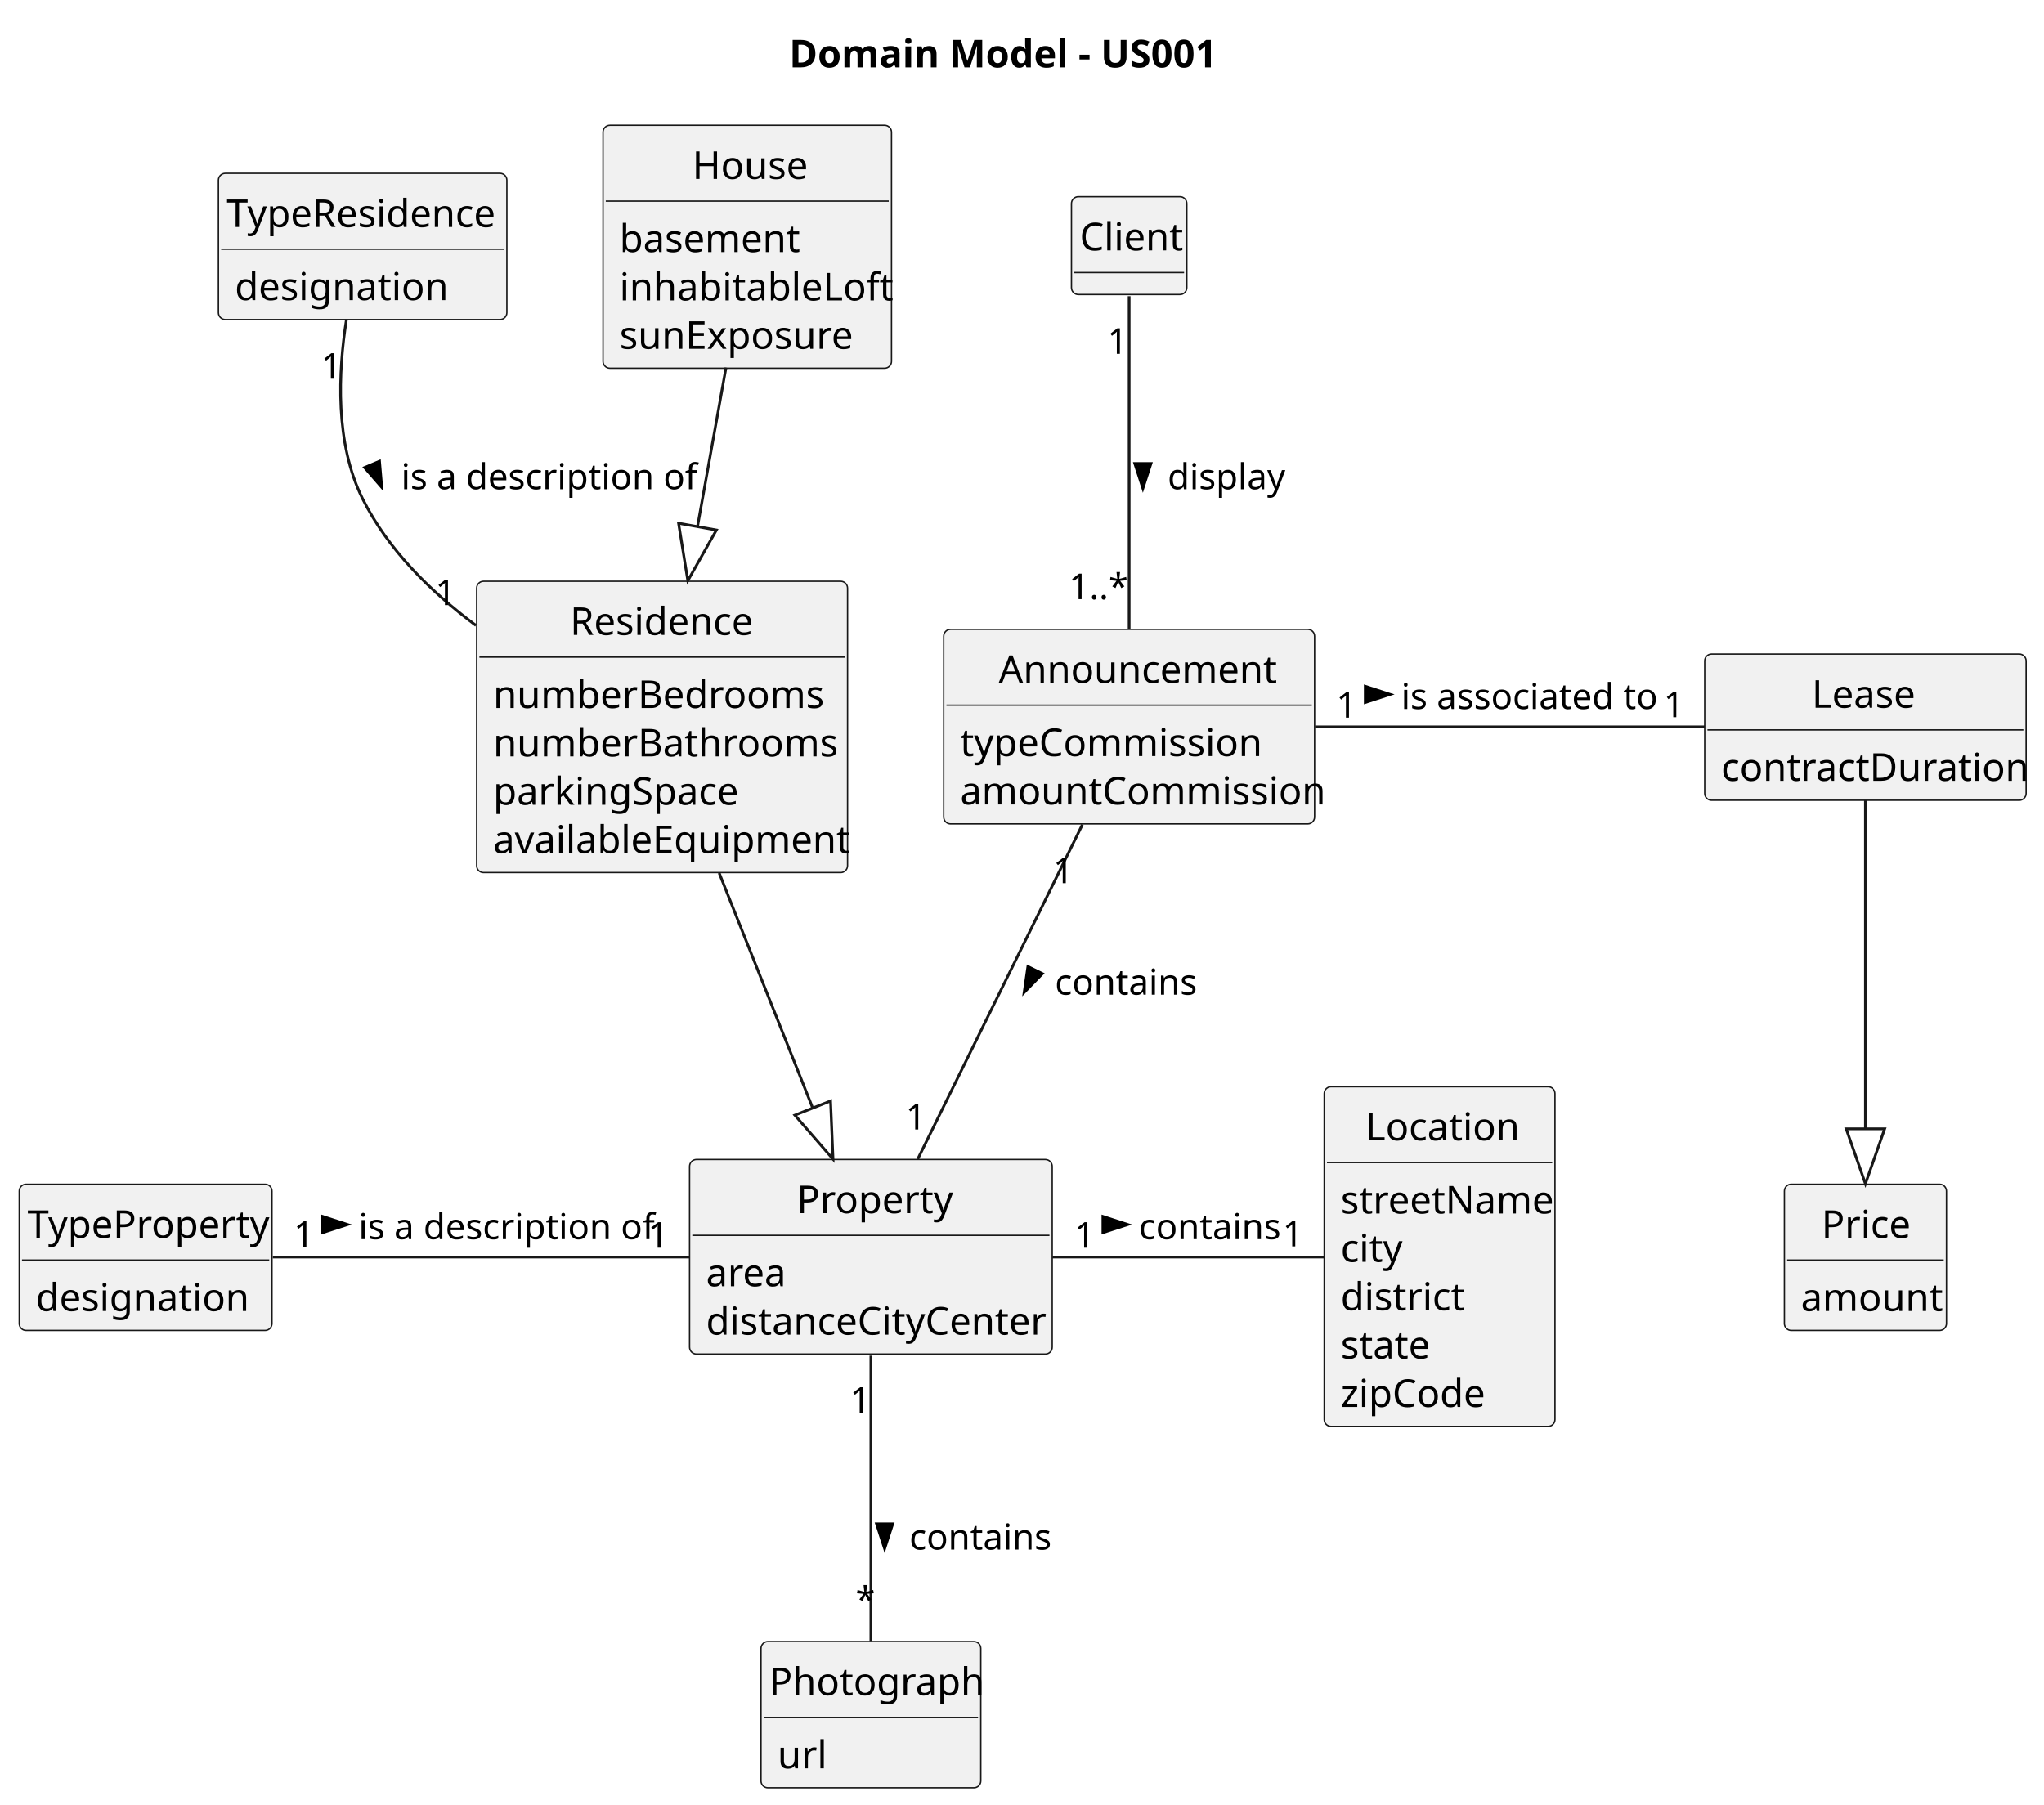
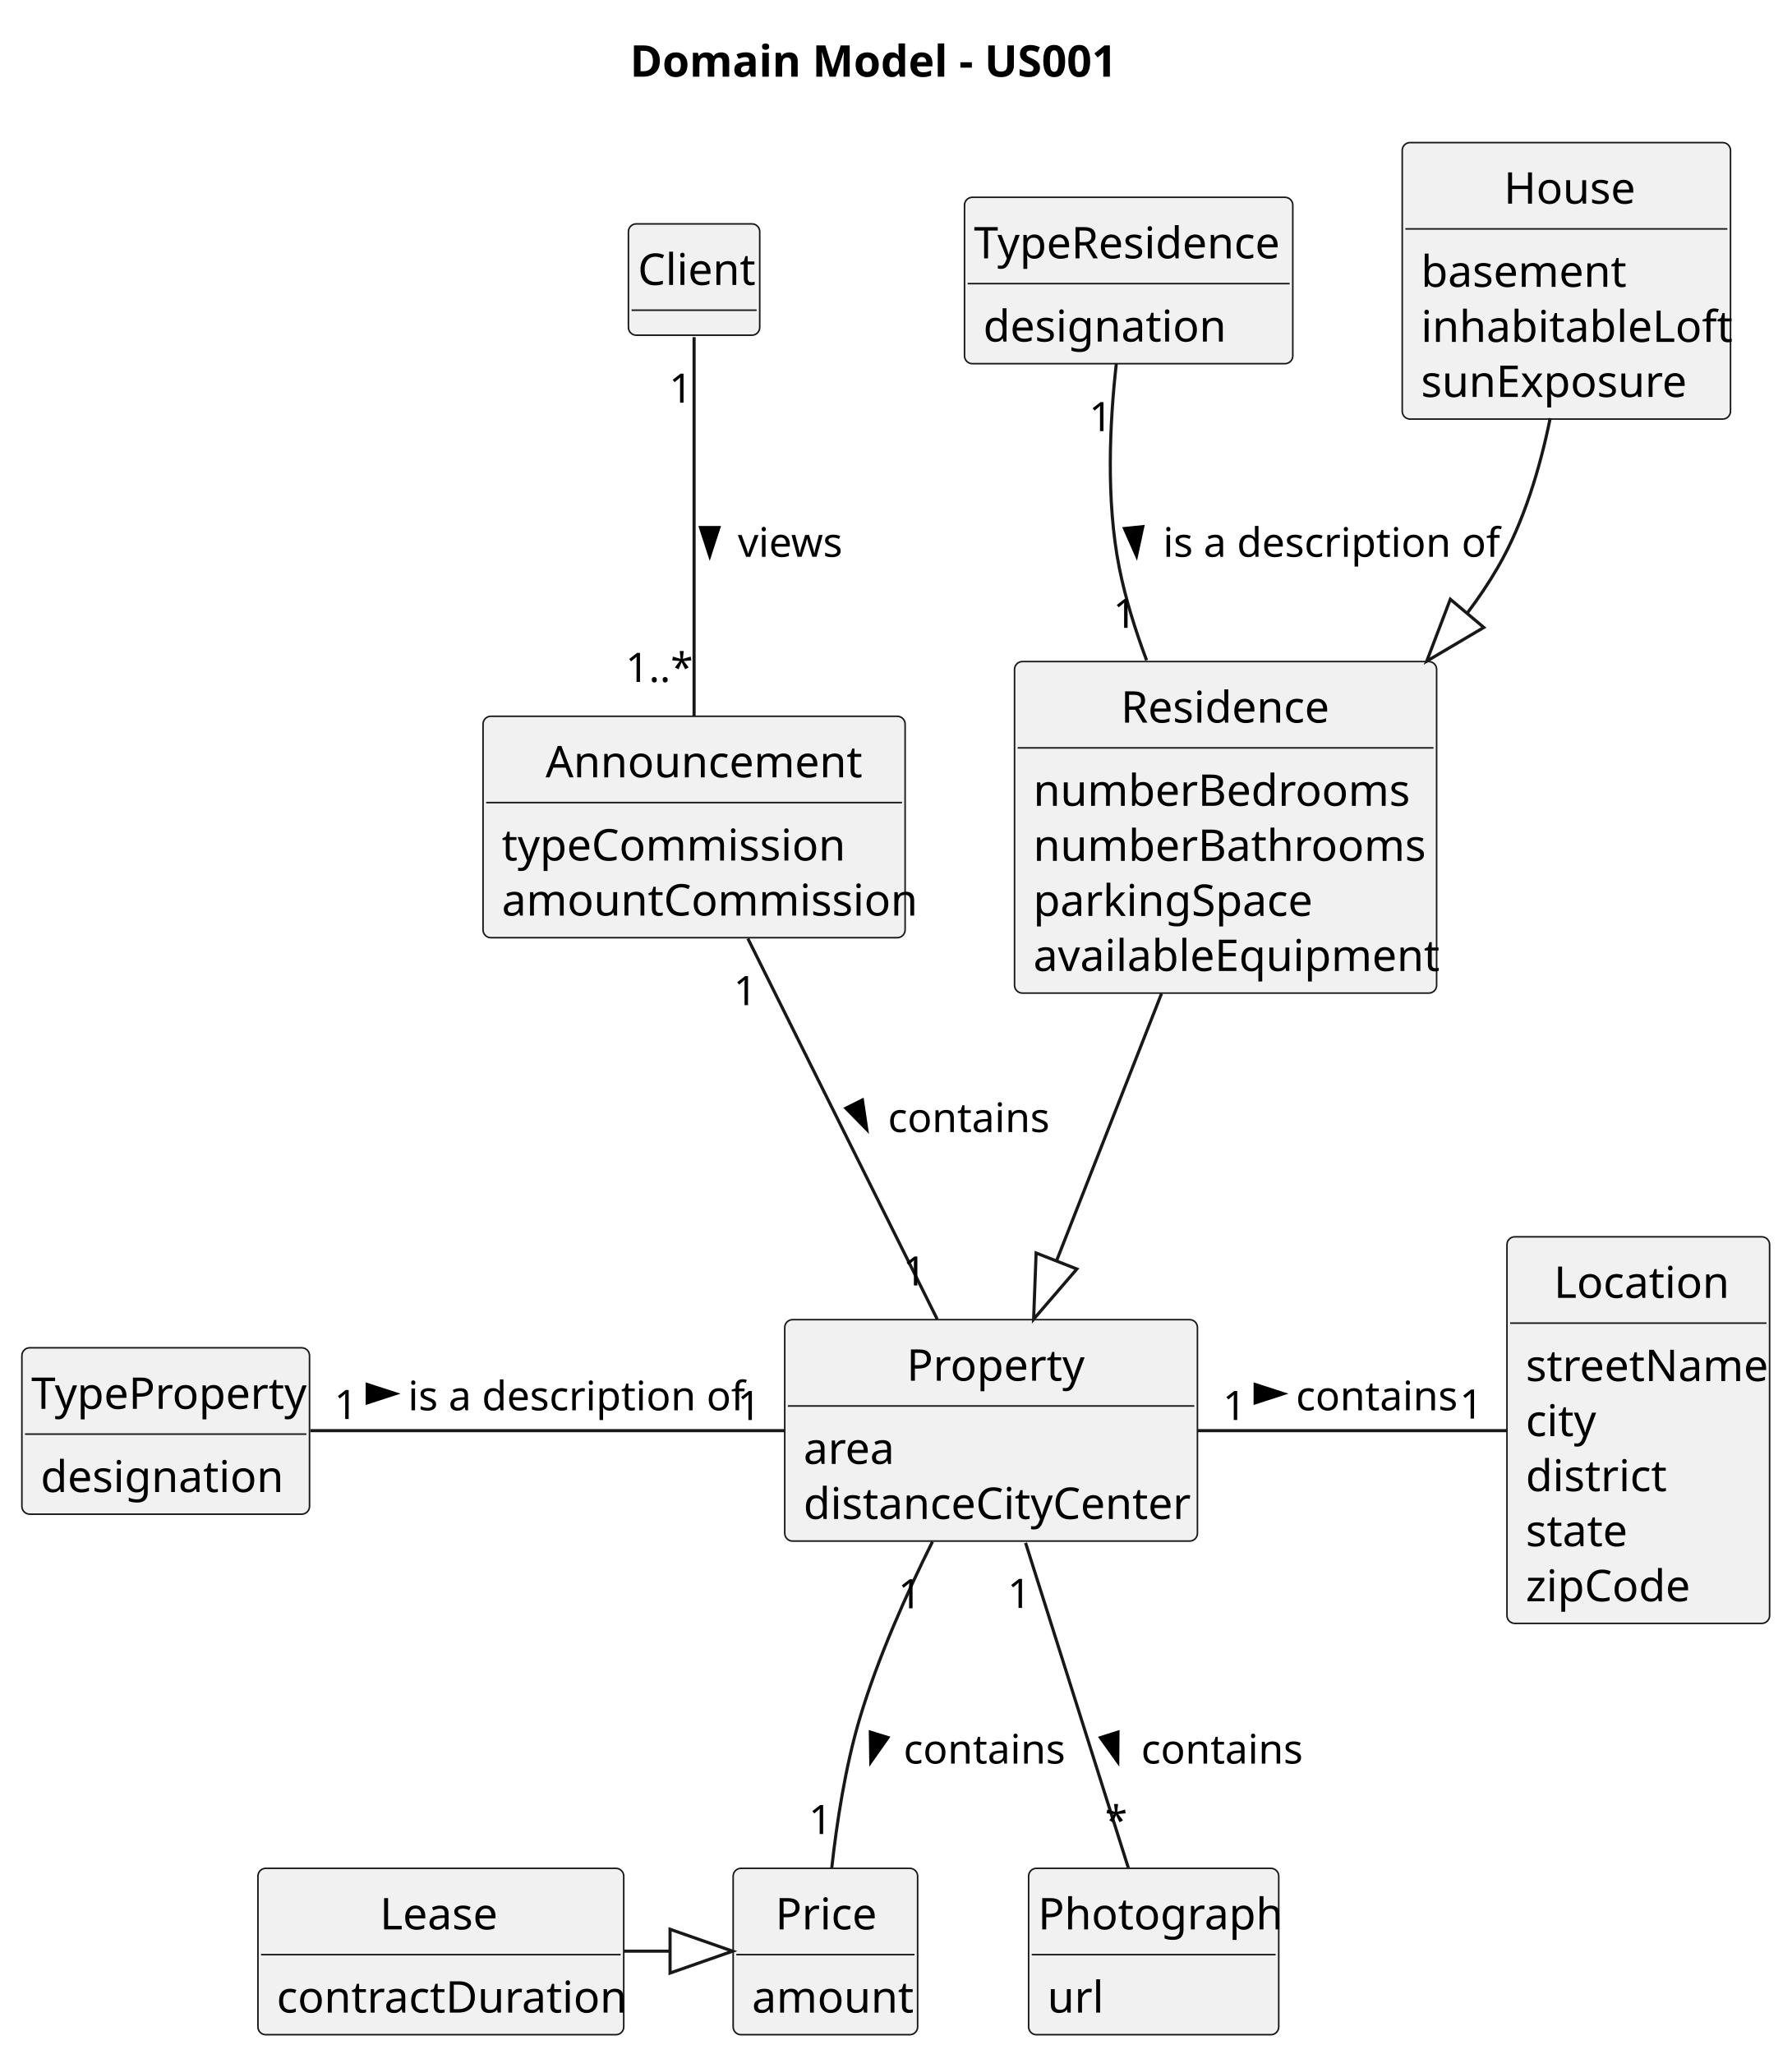
- <svg xmlns="http://www.w3.org/2000/svg" contentStyleType="text/css" height="657px" preserveAspectRatio="none" style="width:744px;height:657px;background:#FFFFFF;" version="1.1" viewBox="0 0 744 657" width="744px" zoomAndPan="magnify">
+ <svg xmlns="http://www.w3.org/2000/svg" contentStyleType="text/css" height="657px" preserveAspectRatio="none" style="width:573px;height:657px;background:#FFFFFF;" version="1.1" viewBox="0 0 573 657" width="573px" zoomAndPan="magnify">
  <defs />
  <g>
-     <text fill="#000000" font-family="sans-serif" font-size="14" font-weight="bold" lengthAdjust="spacing" textLength="156" x="287.25" y="24.533">Domain Model - US001</text>
+     <text fill="#000000" font-family="sans-serif" font-size="14" font-weight="bold" lengthAdjust="spacing" textLength="156" x="201.5" y="24.533">Domain Model - US001</text>
    <g id="elem_Client">
-       <rect codeLine="14" fill="#F1F1F1" height="35.609" id="Client" rx="2.5" ry="2.5" style="stroke:#181818;stroke-width:0.5;" width="42" x="390" y="71.609" />
-       <text fill="#000000" font-family="sans-serif" font-size="14" lengthAdjust="spacing" textLength="36" x="393" y="91.143">Client</text>
-       <line style="stroke:#181818;stroke-width:0.5;" x1="391" x2="431" y1="99.219" y2="99.219" />
+       <rect codeLine="14" fill="#F1F1F1" height="35.609" id="Client" rx="2.5" ry="2.5" style="stroke:#181818;stroke-width:0.5;" width="42" x="201" y="71.609" />
+       <text fill="#000000" font-family="sans-serif" font-size="14" lengthAdjust="spacing" textLength="36" x="204" y="91.143">Client</text>
+       <line style="stroke:#181818;stroke-width:0.5;" x1="202" x2="242" y1="99.219" y2="99.219" />
    </g>
    <g id="elem_Announcement">
-       <rect codeLine="16" fill="#F1F1F1" height="70.828" id="Announcement" rx="2.5" ry="2.5" style="stroke:#181818;stroke-width:0.5;" width="135" x="343.5" y="229.109" />
-       <text fill="#000000" font-family="sans-serif" font-size="14" lengthAdjust="spacing" textLength="95" x="363.5" y="248.643">Announcement</text>
-       <line style="stroke:#181818;stroke-width:0.5;" x1="344.5" x2="477.5" y1="256.719" y2="256.719" />
-       <text fill="#000000" font-family="sans-serif" font-size="14" lengthAdjust="spacing" textLength="103" x="349.5" y="275.252">typeCommission</text>
-       <text fill="#000000" font-family="sans-serif" font-size="14" lengthAdjust="spacing" textLength="123" x="349.5" y="292.861">amountCommission</text>
+       <rect codeLine="16" fill="#F1F1F1" height="70.828" id="Announcement" rx="2.5" ry="2.5" style="stroke:#181818;stroke-width:0.5;" width="135" x="154.5" y="229.109" />
+       <text fill="#000000" font-family="sans-serif" font-size="14" lengthAdjust="spacing" textLength="95" x="174.5" y="248.643">Announcement</text>
+       <line style="stroke:#181818;stroke-width:0.5;" x1="155.5" x2="288.5" y1="256.719" y2="256.719" />
+       <text fill="#000000" font-family="sans-serif" font-size="14" lengthAdjust="spacing" textLength="103" x="160.5" y="275.252">typeCommission</text>
+       <text fill="#000000" font-family="sans-serif" font-size="14" lengthAdjust="spacing" textLength="123" x="160.5" y="292.861">amountCommission</text>
    </g>
    <g id="elem_Property">
      <rect codeLine="21" fill="#F1F1F1" height="70.828" id="Property" rx="2.5" ry="2.5" style="stroke:#181818;stroke-width:0.5;" width="132" x="251" y="422.109" />
      <text fill="#000000" font-family="sans-serif" font-size="14" lengthAdjust="spacing" textLength="54" x="290" y="441.643">Property</text>
      <line style="stroke:#181818;stroke-width:0.5;" x1="252" x2="382" y1="449.719" y2="449.719" />
      <text fill="#000000" font-family="sans-serif" font-size="14" lengthAdjust="spacing" textLength="29" x="257" y="468.252">area</text>
      <text fill="#000000" font-family="sans-serif" font-size="14" lengthAdjust="spacing" textLength="120" x="257" y="485.861">distanceCityCenter</text>
    </g>
    <g id="elem_Price">
-       <rect codeLine="26" fill="#F1F1F1" height="53.219" id="Price" rx="2.5" ry="2.5" style="stroke:#181818;stroke-width:0.5;" width="59" x="649.5" y="431.109" />
-       <text fill="#000000" font-family="sans-serif" font-size="14" lengthAdjust="spacing" textLength="32" x="663" y="450.643">Price</text>
-       <line style="stroke:#181818;stroke-width:0.5;" x1="650.5" x2="707.5" y1="458.719" y2="458.719" />
-       <text fill="#000000" font-family="sans-serif" font-size="14" lengthAdjust="spacing" textLength="47" x="655.5" y="477.252">amount</text>
+       <rect codeLine="26" fill="#F1F1F1" height="53.219" id="Price" rx="2.5" ry="2.5" style="stroke:#181818;stroke-width:0.5;" width="59" x="234.5" y="597.609" />
+       <text fill="#000000" font-family="sans-serif" font-size="14" lengthAdjust="spacing" textLength="32" x="248" y="617.143">Price</text>
+       <line style="stroke:#181818;stroke-width:0.5;" x1="235.5" x2="292.5" y1="625.219" y2="625.219" />
+       <text fill="#000000" font-family="sans-serif" font-size="14" lengthAdjust="spacing" textLength="47" x="240.5" y="643.752">amount</text>
    </g>
    <g id="elem_Lease">
-       <rect codeLine="30" fill="#F1F1F1" height="53.219" id="Lease" rx="2.5" ry="2.5" style="stroke:#181818;stroke-width:0.5;" width="117" x="620.5" y="238.109" />
-       <text fill="#000000" font-family="sans-serif" font-size="14" lengthAdjust="spacing" textLength="39" x="659.5" y="257.643">Lease</text>
-       <line style="stroke:#181818;stroke-width:0.5;" x1="621.5" x2="736.5" y1="265.719" y2="265.719" />
-       <text fill="#000000" font-family="sans-serif" font-size="14" lengthAdjust="spacing" textLength="105" x="626.5" y="284.252">contractDuration</text>
+       <rect codeLine="30" fill="#F1F1F1" height="53.219" id="Lease" rx="2.5" ry="2.5" style="stroke:#181818;stroke-width:0.5;" width="117" x="82.5" y="597.609" />
+       <text fill="#000000" font-family="sans-serif" font-size="14" lengthAdjust="spacing" textLength="39" x="121.5" y="617.143">Lease</text>
+       <line style="stroke:#181818;stroke-width:0.5;" x1="83.5" x2="198.5" y1="625.219" y2="625.219" />
+       <text fill="#000000" font-family="sans-serif" font-size="14" lengthAdjust="spacing" textLength="105" x="88.5" y="643.752">contractDuration</text>
    </g>
    <g id="elem_Location">
      <rect codeLine="34" fill="#F1F1F1" height="123.656" id="Location" rx="2.5" ry="2.5" style="stroke:#181818;stroke-width:0.5;" width="84" x="482" y="395.609" />
      <text fill="#000000" font-family="sans-serif" font-size="14" lengthAdjust="spacing" textLength="54" x="497" y="415.143">Location</text>
      <line style="stroke:#181818;stroke-width:0.5;" x1="483" x2="565" y1="423.219" y2="423.219" />
      <text fill="#000000" font-family="sans-serif" font-size="14" lengthAdjust="spacing" textLength="72" x="488" y="441.752">streetName</text>
      <text fill="#000000" font-family="sans-serif" font-size="14" lengthAdjust="spacing" textLength="21" x="488" y="459.361">city</text>
      <text fill="#000000" font-family="sans-serif" font-size="14" lengthAdjust="spacing" textLength="41" x="488" y="476.971">district</text>
      <text fill="#000000" font-family="sans-serif" font-size="14" lengthAdjust="spacing" textLength="31" x="488" y="494.58">state</text>
      <text fill="#000000" font-family="sans-serif" font-size="14" lengthAdjust="spacing" textLength="51" x="488" y="512.189">zipCode</text>
    </g>
    <g id="elem_TypeProperty">
      <rect codeLine="42" fill="#F1F1F1" height="53.219" id="TypeProperty" rx="2.5" ry="2.5" style="stroke:#181818;stroke-width:0.5;" width="92" x="7" y="431.109" />
      <text fill="#000000" font-family="sans-serif" font-size="14" lengthAdjust="spacing" textLength="86" x="10" y="450.643">TypeProperty</text>
      <line style="stroke:#181818;stroke-width:0.5;" x1="8" x2="98" y1="458.719" y2="458.719" />
      <text fill="#000000" font-family="sans-serif" font-size="14" lengthAdjust="spacing" textLength="73" x="13" y="477.252">designation</text>
    </g>
    <g id="elem_TypeResidence">
-       <rect codeLine="46" fill="#F1F1F1" height="53.219" id="TypeResidence" rx="2.5" ry="2.5" style="stroke:#181818;stroke-width:0.5;" width="105" x="79.5" y="63.109" />
-       <text fill="#000000" font-family="sans-serif" font-size="14" lengthAdjust="spacing" textLength="99" x="82.5" y="82.643">TypeResidence</text>
-       <line style="stroke:#181818;stroke-width:0.5;" x1="80.5" x2="183.5" y1="90.719" y2="90.719" />
-       <text fill="#000000" font-family="sans-serif" font-size="14" lengthAdjust="spacing" textLength="73" x="85.5" y="109.252">designation</text>
+       <rect codeLine="46" fill="#F1F1F1" height="53.219" id="TypeResidence" rx="2.5" ry="2.5" style="stroke:#181818;stroke-width:0.5;" width="105" x="308.5" y="63.109" />
+       <text fill="#000000" font-family="sans-serif" font-size="14" lengthAdjust="spacing" textLength="99" x="311.5" y="82.643">TypeResidence</text>
+       <line style="stroke:#181818;stroke-width:0.5;" x1="309.5" x2="412.5" y1="90.719" y2="90.719" />
+       <text fill="#000000" font-family="sans-serif" font-size="14" lengthAdjust="spacing" textLength="73" x="314.5" y="109.252">designation</text>
    </g>
    <g id="elem_Photograph">
-       <rect codeLine="50" fill="#F1F1F1" height="53.219" id="Photograph" rx="2.5" ry="2.5" style="stroke:#181818;stroke-width:0.5;" width="80" x="277" y="597.609" />
-       <text fill="#000000" font-family="sans-serif" font-size="14" lengthAdjust="spacing" textLength="74" x="280" y="617.143">Photograph</text>
-       <line style="stroke:#181818;stroke-width:0.5;" x1="278" x2="356" y1="625.219" y2="625.219" />
-       <text fill="#000000" font-family="sans-serif" font-size="14" lengthAdjust="spacing" textLength="16" x="283" y="643.752">url</text>
+       <rect codeLine="50" fill="#F1F1F1" height="53.219" id="Photograph" rx="2.5" ry="2.5" style="stroke:#181818;stroke-width:0.5;" width="80" x="329" y="597.609" />
+       <text fill="#000000" font-family="sans-serif" font-size="14" lengthAdjust="spacing" textLength="74" x="332" y="617.143">Photograph</text>
+       <line style="stroke:#181818;stroke-width:0.5;" x1="330" x2="408" y1="625.219" y2="625.219" />
+       <text fill="#000000" font-family="sans-serif" font-size="14" lengthAdjust="spacing" textLength="16" x="335" y="643.752">url</text>
    </g>
    <g id="elem_House">
-       <rect codeLine="54" fill="#F1F1F1" height="88.438" id="House" rx="2.5" ry="2.5" style="stroke:#181818;stroke-width:0.5;" width="105" x="219.5" y="45.609" />
-       <text fill="#000000" font-family="sans-serif" font-size="14" lengthAdjust="spacing" textLength="40" x="252" y="65.143">House</text>
-       <line style="stroke:#181818;stroke-width:0.5;" x1="220.5" x2="323.5" y1="73.219" y2="73.219" />
-       <text fill="#000000" font-family="sans-serif" font-size="14" lengthAdjust="spacing" textLength="62" x="225.5" y="91.752">basement</text>
-       <text fill="#000000" font-family="sans-serif" font-size="14" lengthAdjust="spacing" textLength="93" x="225.5" y="109.361">inhabitableLoft</text>
-       <text fill="#000000" font-family="sans-serif" font-size="14" lengthAdjust="spacing" textLength="82" x="225.5" y="126.971">sunExposure</text>
+       <rect codeLine="54" fill="#F1F1F1" height="88.438" id="House" rx="2.5" ry="2.5" style="stroke:#181818;stroke-width:0.5;" width="105" x="448.5" y="45.609" />
+       <text fill="#000000" font-family="sans-serif" font-size="14" lengthAdjust="spacing" textLength="40" x="481" y="65.143">House</text>
+       <line style="stroke:#181818;stroke-width:0.5;" x1="449.5" x2="552.5" y1="73.219" y2="73.219" />
+       <text fill="#000000" font-family="sans-serif" font-size="14" lengthAdjust="spacing" textLength="62" x="454.5" y="91.752">basement</text>
+       <text fill="#000000" font-family="sans-serif" font-size="14" lengthAdjust="spacing" textLength="93" x="454.5" y="109.361">inhabitableLoft</text>
+       <text fill="#000000" font-family="sans-serif" font-size="14" lengthAdjust="spacing" textLength="82" x="454.5" y="126.971">sunExposure</text>
    </g>
    <g id="elem_Residence">
-       <rect codeLine="60" fill="#F1F1F1" height="106.047" id="Residence" rx="2.5" ry="2.5" style="stroke:#181818;stroke-width:0.5;" width="135" x="173.5" y="211.609" />
-       <text fill="#000000" font-family="sans-serif" font-size="14" lengthAdjust="spacing" textLength="67" x="207.5" y="231.143">Residence</text>
-       <line style="stroke:#181818;stroke-width:0.5;" x1="174.5" x2="307.5" y1="239.219" y2="239.219" />
-       <text fill="#000000" font-family="sans-serif" font-size="14" lengthAdjust="spacing" textLength="112" x="179.5" y="257.752">numberBedrooms</text>
-       <text fill="#000000" font-family="sans-serif" font-size="14" lengthAdjust="spacing" textLength="116" x="179.5" y="275.361">numberBathrooms</text>
-       <text fill="#000000" font-family="sans-serif" font-size="14" lengthAdjust="spacing" textLength="87" x="179.5" y="292.971">parkingSpace</text>
-       <text fill="#000000" font-family="sans-serif" font-size="14" lengthAdjust="spacing" textLength="123" x="179.5" y="310.58">availableEquipment</text>
+       <rect codeLine="60" fill="#F1F1F1" height="106.047" id="Residence" rx="2.5" ry="2.5" style="stroke:#181818;stroke-width:0.5;" width="135" x="324.5" y="211.609" />
+       <text fill="#000000" font-family="sans-serif" font-size="14" lengthAdjust="spacing" textLength="67" x="358.5" y="231.143">Residence</text>
+       <line style="stroke:#181818;stroke-width:0.5;" x1="325.5" x2="458.5" y1="239.219" y2="239.219" />
+       <text fill="#000000" font-family="sans-serif" font-size="14" lengthAdjust="spacing" textLength="112" x="330.5" y="257.752">numberBedrooms</text>
+       <text fill="#000000" font-family="sans-serif" font-size="14" lengthAdjust="spacing" textLength="116" x="330.5" y="275.361">numberBathrooms</text>
+       <text fill="#000000" font-family="sans-serif" font-size="14" lengthAdjust="spacing" textLength="87" x="330.5" y="292.971">parkingSpace</text>
+       <text fill="#000000" font-family="sans-serif" font-size="14" lengthAdjust="spacing" textLength="123" x="330.5" y="310.58">availableEquipment</text>
    </g>
    <g id="link_Client_Announcement">
-       <path codeLine="68" d="M411,107.829 C411,135.949 411,192.249 411,228.909 " fill="none" id="Client-Announcement" style="stroke:#181818;stroke-width:1.0;" />
-       <polygon fill="#000000" points="416,177.785,418.939,168.74,413.061,168.74,416,177.785" style="stroke:#000000;stroke-width:1.0;" />
-       <text fill="#000000" font-family="sans-serif" font-size="13" lengthAdjust="spacing" textLength="41" x="425" y="178.105">display</text>
-       <text fill="#000000" font-family="sans-serif" font-size="13" lengthAdjust="spacing" textLength="7" x="403.016" y="128.803">1</text>
-       <text fill="#000000" font-family="sans-serif" font-size="13" lengthAdjust="spacing" textLength="20" x="389.094" y="218.124">1..*</text>
+       <path codeLine="68" d="M222,107.829 C222,135.949 222,192.249 222,228.909 " fill="none" id="Client-Announcement" style="stroke:#181818;stroke-width:1.0;" />
+       <polygon fill="#000000" points="227,177.785,229.939,168.74,224.061,168.74,227,177.785" style="stroke:#000000;stroke-width:1.0;" />
+       <text fill="#000000" font-family="sans-serif" font-size="13" lengthAdjust="spacing" textLength="31" x="236" y="178.105">views</text>
+       <text fill="#000000" font-family="sans-serif" font-size="13" lengthAdjust="spacing" textLength="7" x="214.016" y="128.803">1</text>
+       <text fill="#000000" font-family="sans-serif" font-size="13" lengthAdjust="spacing" textLength="20" x="200.094" y="218.124">1..*</text>
    </g>
    <g id="link_Announcement_Property">
-       <path codeLine="69" d="M393.98,300.199 C376.99,334.709 351.05,387.429 334.05,421.959 " fill="none" id="Announcement-Property" style="stroke:#181818;stroke-width:1.0;" />
-       <polygon fill="#000000" points="372.792,361.271,379.423,354.454,374.149,351.858,372.792,361.271" style="stroke:#000000;stroke-width:1.0;" />
-       <text fill="#000000" font-family="sans-serif" font-size="13" lengthAdjust="spacing" textLength="49" x="384" y="362.104">contains</text>
-       <text fill="#000000" font-family="sans-serif" font-size="13" lengthAdjust="spacing" textLength="7" x="383.325" y="321.506">1</text>
-       <text fill="#000000" font-family="sans-serif" font-size="13" lengthAdjust="spacing" textLength="7" x="329.633" y="411.184">1</text>
-     </g>
-     <g id="link_Announcement_Lease">
-       <path codeLine="70" d="M478.63,264.609 C522.36,264.609 578.7,264.609 620.5,264.609 " fill="none" id="Announcement-Lease" style="stroke:#181818;stroke-width:1.0;" />
-       <polygon fill="#000000" points="506,252.785,496.955,249.846,496.955,255.724,506,252.785" style="stroke:#000000;stroke-width:1.0;" />
-       <text fill="#000000" font-family="sans-serif" font-size="13" lengthAdjust="spacing" textLength="92" x="510" y="258.104">is associated to</text>
-       <text fill="#000000" font-family="sans-serif" font-size="13" lengthAdjust="spacing" textLength="7" x="486.41" y="261.258">1</text>
-       <text fill="#000000" font-family="sans-serif" font-size="13" lengthAdjust="spacing" textLength="7" x="605.556" y="261.088">1</text>
+       <path codeLine="69" d="M239.2,300.199 C256.37,334.709 282.59,387.429 299.76,421.959 " fill="none" id="Announcement-Property" style="stroke:#181818;stroke-width:1.0;" />
+       <polygon fill="#000000" points="277.227,361.262,275.83,351.854,270.567,354.472,277.227,361.262" style="stroke:#000000;stroke-width:1.0;" />
+       <text fill="#000000" font-family="sans-serif" font-size="13" lengthAdjust="spacing" textLength="49" x="284" y="362.104">contains</text>
+       <text fill="#000000" font-family="sans-serif" font-size="13" lengthAdjust="spacing" textLength="7" x="234.64" y="321.506">1</text>
+       <text fill="#000000" font-family="sans-serif" font-size="13" lengthAdjust="spacing" textLength="7" x="288.806" y="411.184">1</text>
    </g>
    <g id="link_Residence_Property">
-       <path codeLine="71" d="M261.77,317.799 C272.33,344.339 285.14,376.529 295.76,403.229 " fill="none" id="Residence-to-Property" style="stroke:#181818;stroke-width:1.0;" />
-       <polygon fill="none" points="302.32,400.799,303.21,421.969,289.32,405.969,302.32,400.799" style="stroke:#181818;stroke-width:1.0;" />
+       <path codeLine="70" d="M371.51,317.799 C361.09,344.339 348.45,376.529 337.96,403.229 " fill="none" id="Residence-to-Property" style="stroke:#181818;stroke-width:1.0;" />
+       <polygon fill="none" points="344.43,405.909,330.6,421.969,331.4,400.789,344.43,405.909" style="stroke:#181818;stroke-width:1.0;" />
    </g>
    <g id="link_House_Residence">
-       <path codeLine="72" d="M264.26,133.819 C261.13,151.269 257.43,171.899 253.92,191.509 " fill="none" id="House-to-Residence" style="stroke:#181818;stroke-width:1.0;" />
-       <polygon fill="none" points="260.77,192.949,250.36,211.399,246.99,190.479,260.77,192.949" style="stroke:#181818;stroke-width:1.0;" />
+       <path codeLine="71" d="M495.83,133.759 C492.61,149.569 487.41,167.129 479,181.609 C476.12,186.569 472.84,191.419 469.29,196.119 " fill="none" id="House-to-Residence" style="stroke:#181818;stroke-width:1.0;" />
+       <polygon fill="none" points="474.59,200.699,456.34,211.479,463.88,191.679,474.59,200.699" style="stroke:#181818;stroke-width:1.0;" />
    </g>
    <g id="link_TypeProperty_Property">
-       <path codeLine="73" d="M99.29,457.609 C141.29,457.609 203.68,457.609 250.92,457.609 " fill="none" id="TypeProperty-Property" style="stroke:#181818;stroke-width:1.0;" />
+       <path codeLine="72" d="M99.29,457.609 C141.29,457.609 203.68,457.609 250.92,457.609 " fill="none" id="TypeProperty-Property" style="stroke:#181818;stroke-width:1.0;" />
      <polygon fill="#000000" points="126.5,445.785,117.455,442.846,117.455,448.724,126.5,445.785" style="stroke:#000000;stroke-width:1.0;" />
      <text fill="#000000" font-family="sans-serif" font-size="13" lengthAdjust="spacing" textLength="102" x="130.5" y="451.104">is a description of</text>
      <text fill="#000000" font-family="sans-serif" font-size="13" lengthAdjust="spacing" textLength="7" x="106.914" y="453.89">1</text>
      <text fill="#000000" font-family="sans-serif" font-size="13" lengthAdjust="spacing" textLength="7" x="235.875" y="454.21">1</text>
    </g>
    <g id="link_TypeResidence_Residence">
-       <path codeLine="74" d="M126.1,116.329 C123.09,135.369 121.91,161.399 132,181.609 C141.2,200.039 156.74,215.419 173.24,227.689 " fill="none" id="TypeResidence-Residence" style="stroke:#181818;stroke-width:1.0;" />
-       <polygon fill="#000000" points="138.949,177.39,138.13,167.914,132.717,170.206,138.949,177.39" style="stroke:#000000;stroke-width:1.0;" />
-       <text fill="#000000" font-family="sans-serif" font-size="13" lengthAdjust="spacing" textLength="102" x="146" y="178.105">is a description of</text>
-       <text fill="#000000" font-family="sans-serif" font-size="13" lengthAdjust="spacing" textLength="7" x="116.926" y="137.869">1</text>
-       <text fill="#000000" font-family="sans-serif" font-size="13" lengthAdjust="spacing" textLength="7" x="158.446" y="220.288">1</text>
+       <path codeLine="73" d="M357.05,116.359 C354.98,134.729 353.68,159.909 358,181.609 C359.96,191.429 363.11,201.559 366.73,211.189 " fill="none" id="TypeResidence-Residence" style="stroke:#181818;stroke-width:1.0;" />
+       <polygon fill="#000000" points="363.508,177.759,365.513,168.463,359.666,169.059,363.508,177.759" style="stroke:#000000;stroke-width:1.0;" />
+       <text fill="#000000" font-family="sans-serif" font-size="13" lengthAdjust="spacing" textLength="102" x="372" y="178.105">is a description of</text>
+       <text fill="#000000" font-family="sans-serif" font-size="13" lengthAdjust="spacing" textLength="7" x="348.327" y="137.906">1</text>
+       <text fill="#000000" font-family="sans-serif" font-size="13" lengthAdjust="spacing" textLength="7" x="356.044" y="200.835">1</text>
    </g>
    <g id="link_Property_Location">
-       <path codeLine="75" d="M383.07,457.609 C415.48,457.609 453.57,457.609 481.97,457.609 " fill="none" id="Property-Location" style="stroke:#181818;stroke-width:1.0;" />
+       <path codeLine="74" d="M383.07,457.609 C415.48,457.609 453.57,457.609 481.97,457.609 " fill="none" id="Property-Location" style="stroke:#181818;stroke-width:1.0;" />
      <polygon fill="#000000" points="410.5,445.785,401.455,442.846,401.455,448.724,410.5,445.785" style="stroke:#000000;stroke-width:1.0;" />
      <text fill="#000000" font-family="sans-serif" font-size="13" lengthAdjust="spacing" textLength="49" x="414.5" y="451.104">contains</text>
      <text fill="#000000" font-family="sans-serif" font-size="13" lengthAdjust="spacing" textLength="7" x="391.114" y="454.21">1</text>
      <text fill="#000000" font-family="sans-serif" font-size="13" lengthAdjust="spacing" textLength="7" x="466.86" y="453.741">1</text>
    </g>
    <g id="link_Property_Photograph">
-       <path codeLine="76" d="M317,493.499 C317,524.619 317,569.469 317,597.419 " fill="none" id="Property-Photograph" style="stroke:#181818;stroke-width:1.0;" />
-       <polygon fill="#000000" points="322,563.785,324.939,554.74,319.061,554.74,322,563.785" style="stroke:#000000;stroke-width:1.0;" />
-       <text fill="#000000" font-family="sans-serif" font-size="13" lengthAdjust="spacing" textLength="49" x="331" y="564.105">contains</text>
-       <text fill="#000000" font-family="sans-serif" font-size="13" lengthAdjust="spacing" textLength="7" x="309.42" y="514.307">1</text>
-       <text fill="#000000" font-family="sans-serif" font-size="13" lengthAdjust="spacing" textLength="5" x="311.422" y="586.908">*</text>
+       <path codeLine="75" d="M328.03,493.499 C337.87,524.619 352.04,569.469 360.88,597.419 " fill="none" id="Property-Photograph" style="stroke:#181818;stroke-width:1.0;" />
+       <polygon fill="#000000" points="357.507,563.553,357.583,554.042,351.978,555.814,357.507,563.553" style="stroke:#000000;stroke-width:1.0;" />
+       <text fill="#000000" font-family="sans-serif" font-size="13" lengthAdjust="spacing" textLength="49" x="365" y="564.105">contains</text>
+       <text fill="#000000" font-family="sans-serif" font-size="13" lengthAdjust="spacing" textLength="7" x="322.277" y="514.307">1</text>
+       <text fill="#000000" font-family="sans-serif" font-size="13" lengthAdjust="spacing" textLength="5" x="353.424" y="586.908">*</text>
    </g>
    <g id="link_Lease_Price">
-       <path codeLine="77" d="M679,291.369 C679,321.929 679,373.429 679,410.829 " fill="none" id="Lease-to-Price" style="stroke:#181818;stroke-width:1.0;" />
-       <polygon fill="none" points="686,410.949,679,430.949,672,410.949,686,410.949" style="stroke:#181818;stroke-width:1.0;" />
+       <path codeLine="76" d="M199.62,624.109 C204.5,624.109 209.38,624.109 214.26,624.109 " fill="none" id="Lease-to-Price" style="stroke:#181818;stroke-width:1.0;" />
+       <polygon fill="none" points="214.32,617.109,234.32,624.109,214.32,631.109,214.32,617.109" style="stroke:#181818;stroke-width:1.0;" />
+     </g>
+     <g id="link_Property_Price">
+       <path codeLine="77" d="M298.24,493.139 C289.95,509.769 280.78,530.269 275,549.609 C270.34,565.189 267.61,583.229 266.03,597.549 " fill="none" id="Property-Price" style="stroke:#181818;stroke-width:1.0;" />
+       <polygon fill="#000000" points="278.526,563.563,284.001,555.786,278.384,554.053,278.526,563.563" style="stroke:#000000;stroke-width:1.0;" />
+       <text fill="#000000" font-family="sans-serif" font-size="13" lengthAdjust="spacing" textLength="49" x="289" y="564.105">contains</text>
+       <text fill="#000000" font-family="sans-serif" font-size="13" lengthAdjust="spacing" textLength="7" x="287.275" y="514.435">1</text>
+       <text fill="#000000" font-family="sans-serif" font-size="13" lengthAdjust="spacing" textLength="7" x="258.672" y="586.637">1</text>
    </g>
  </g>
</svg>
